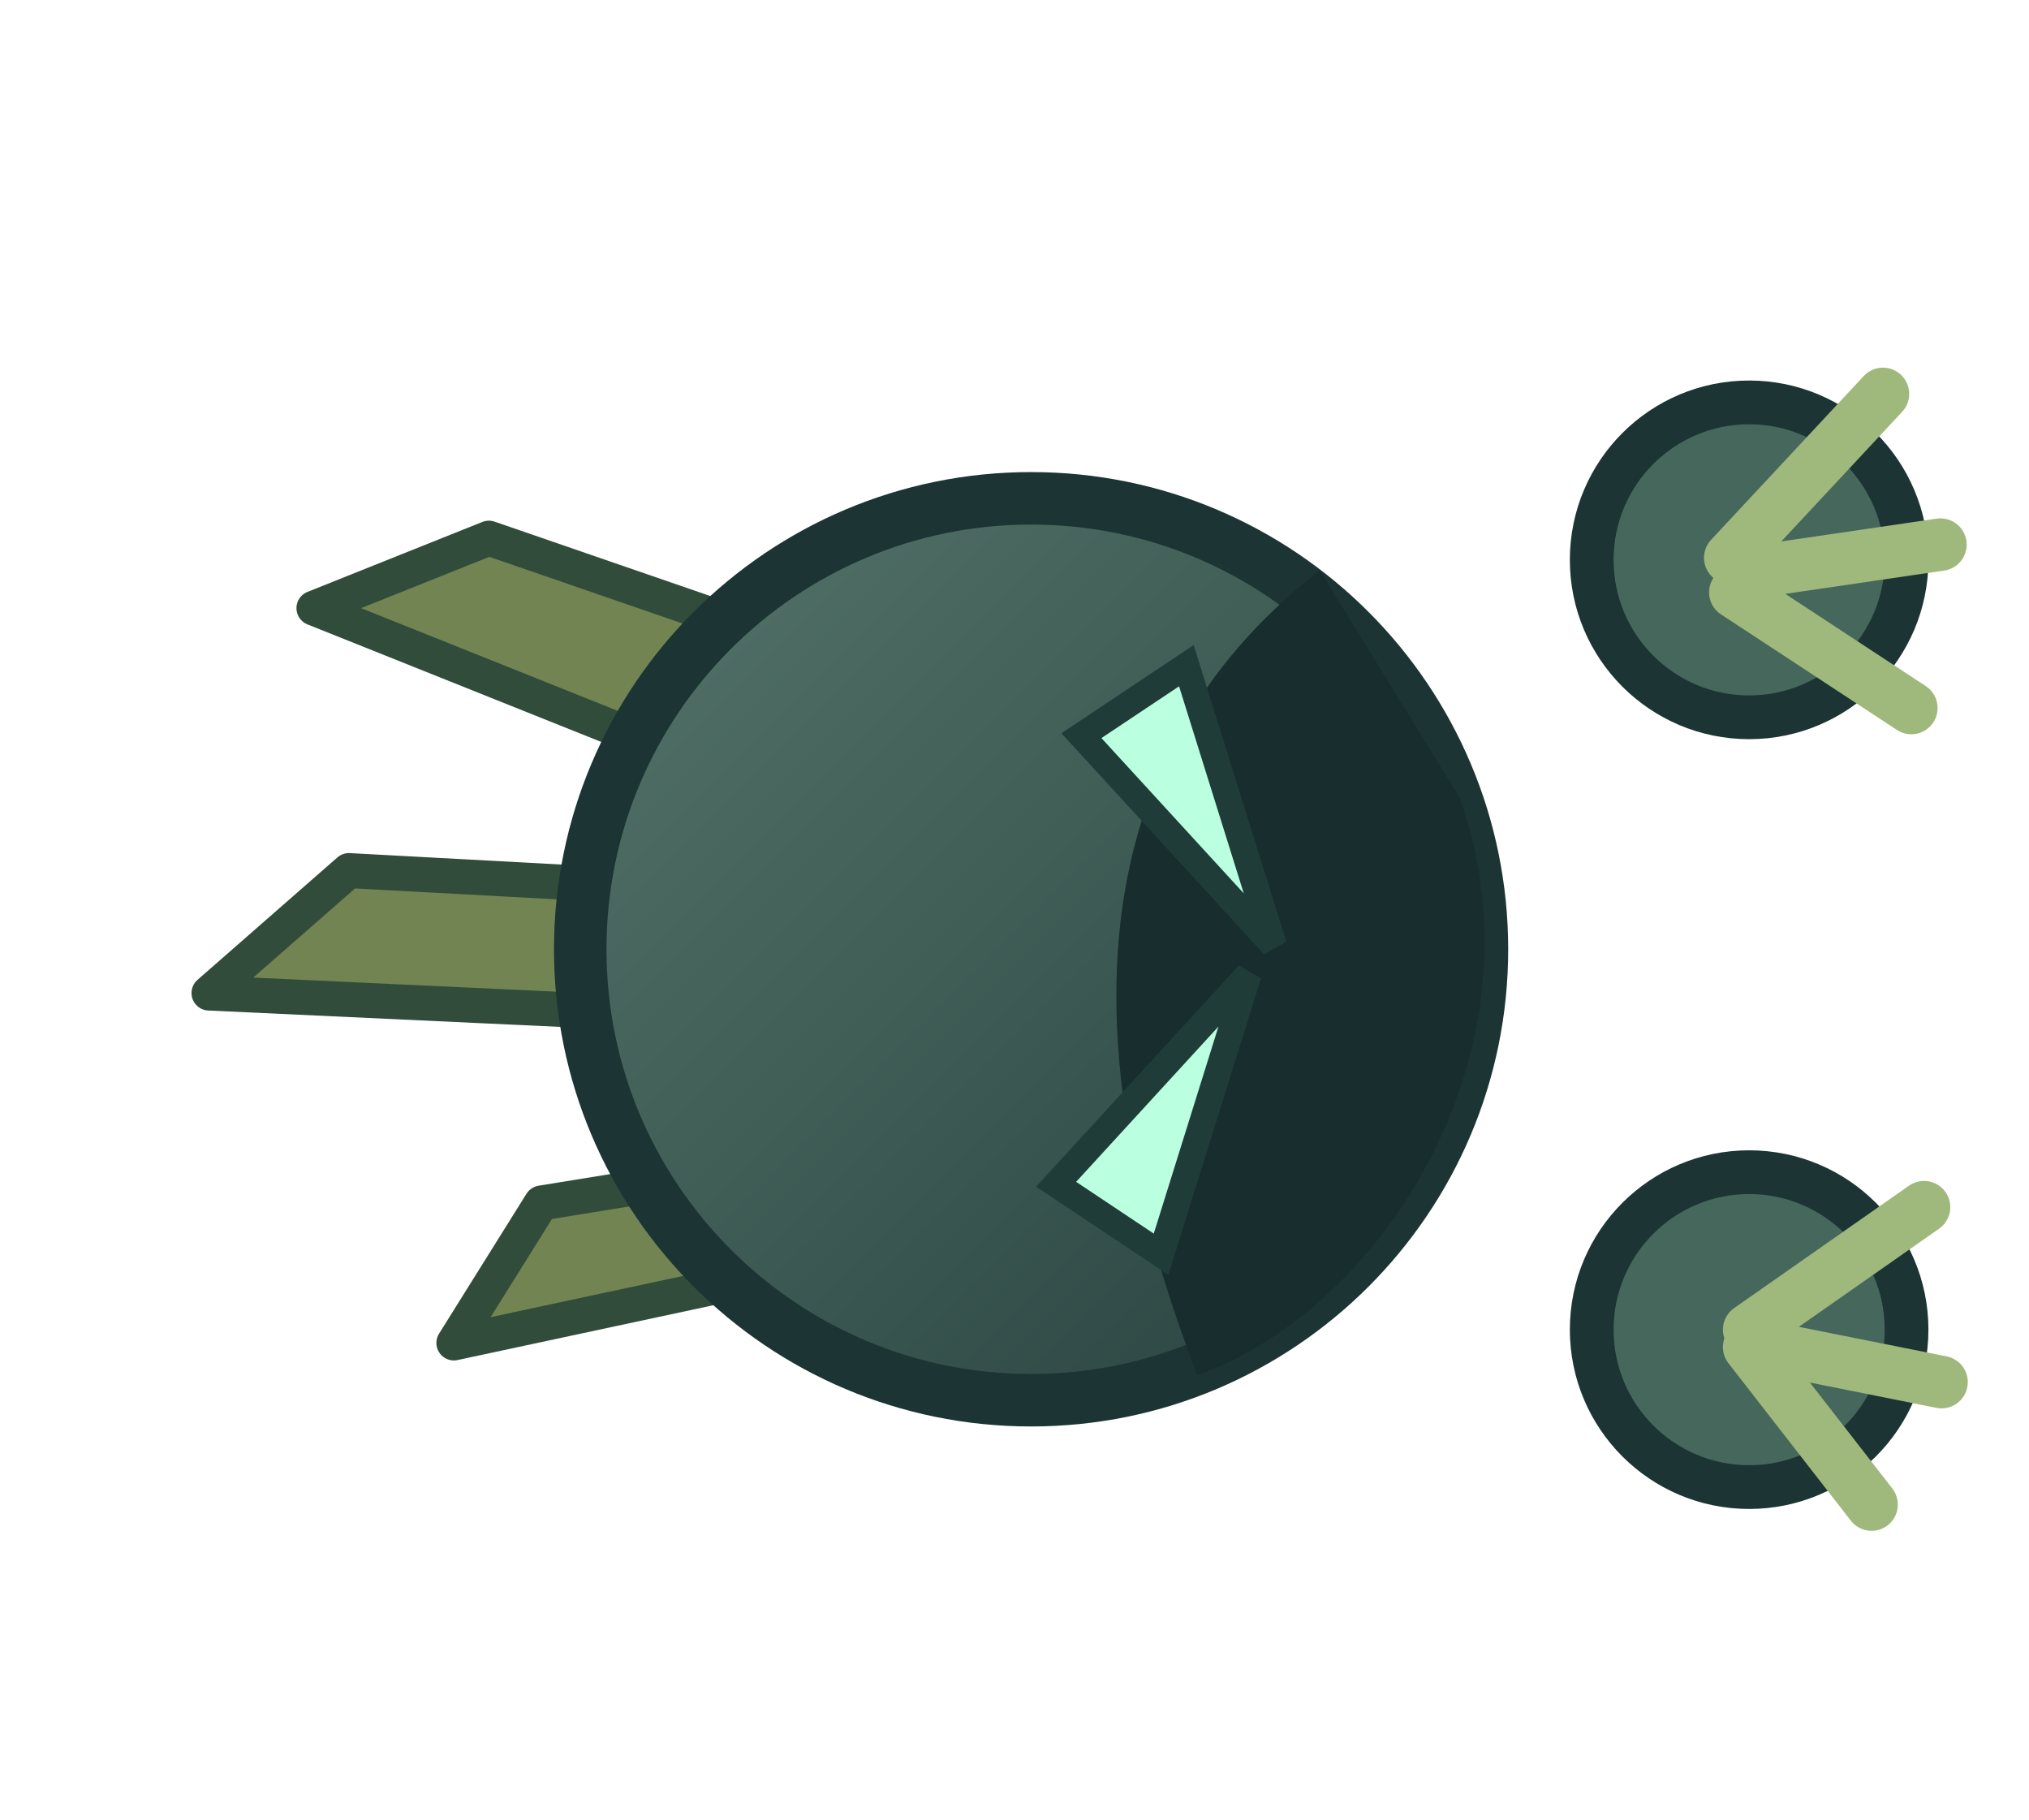
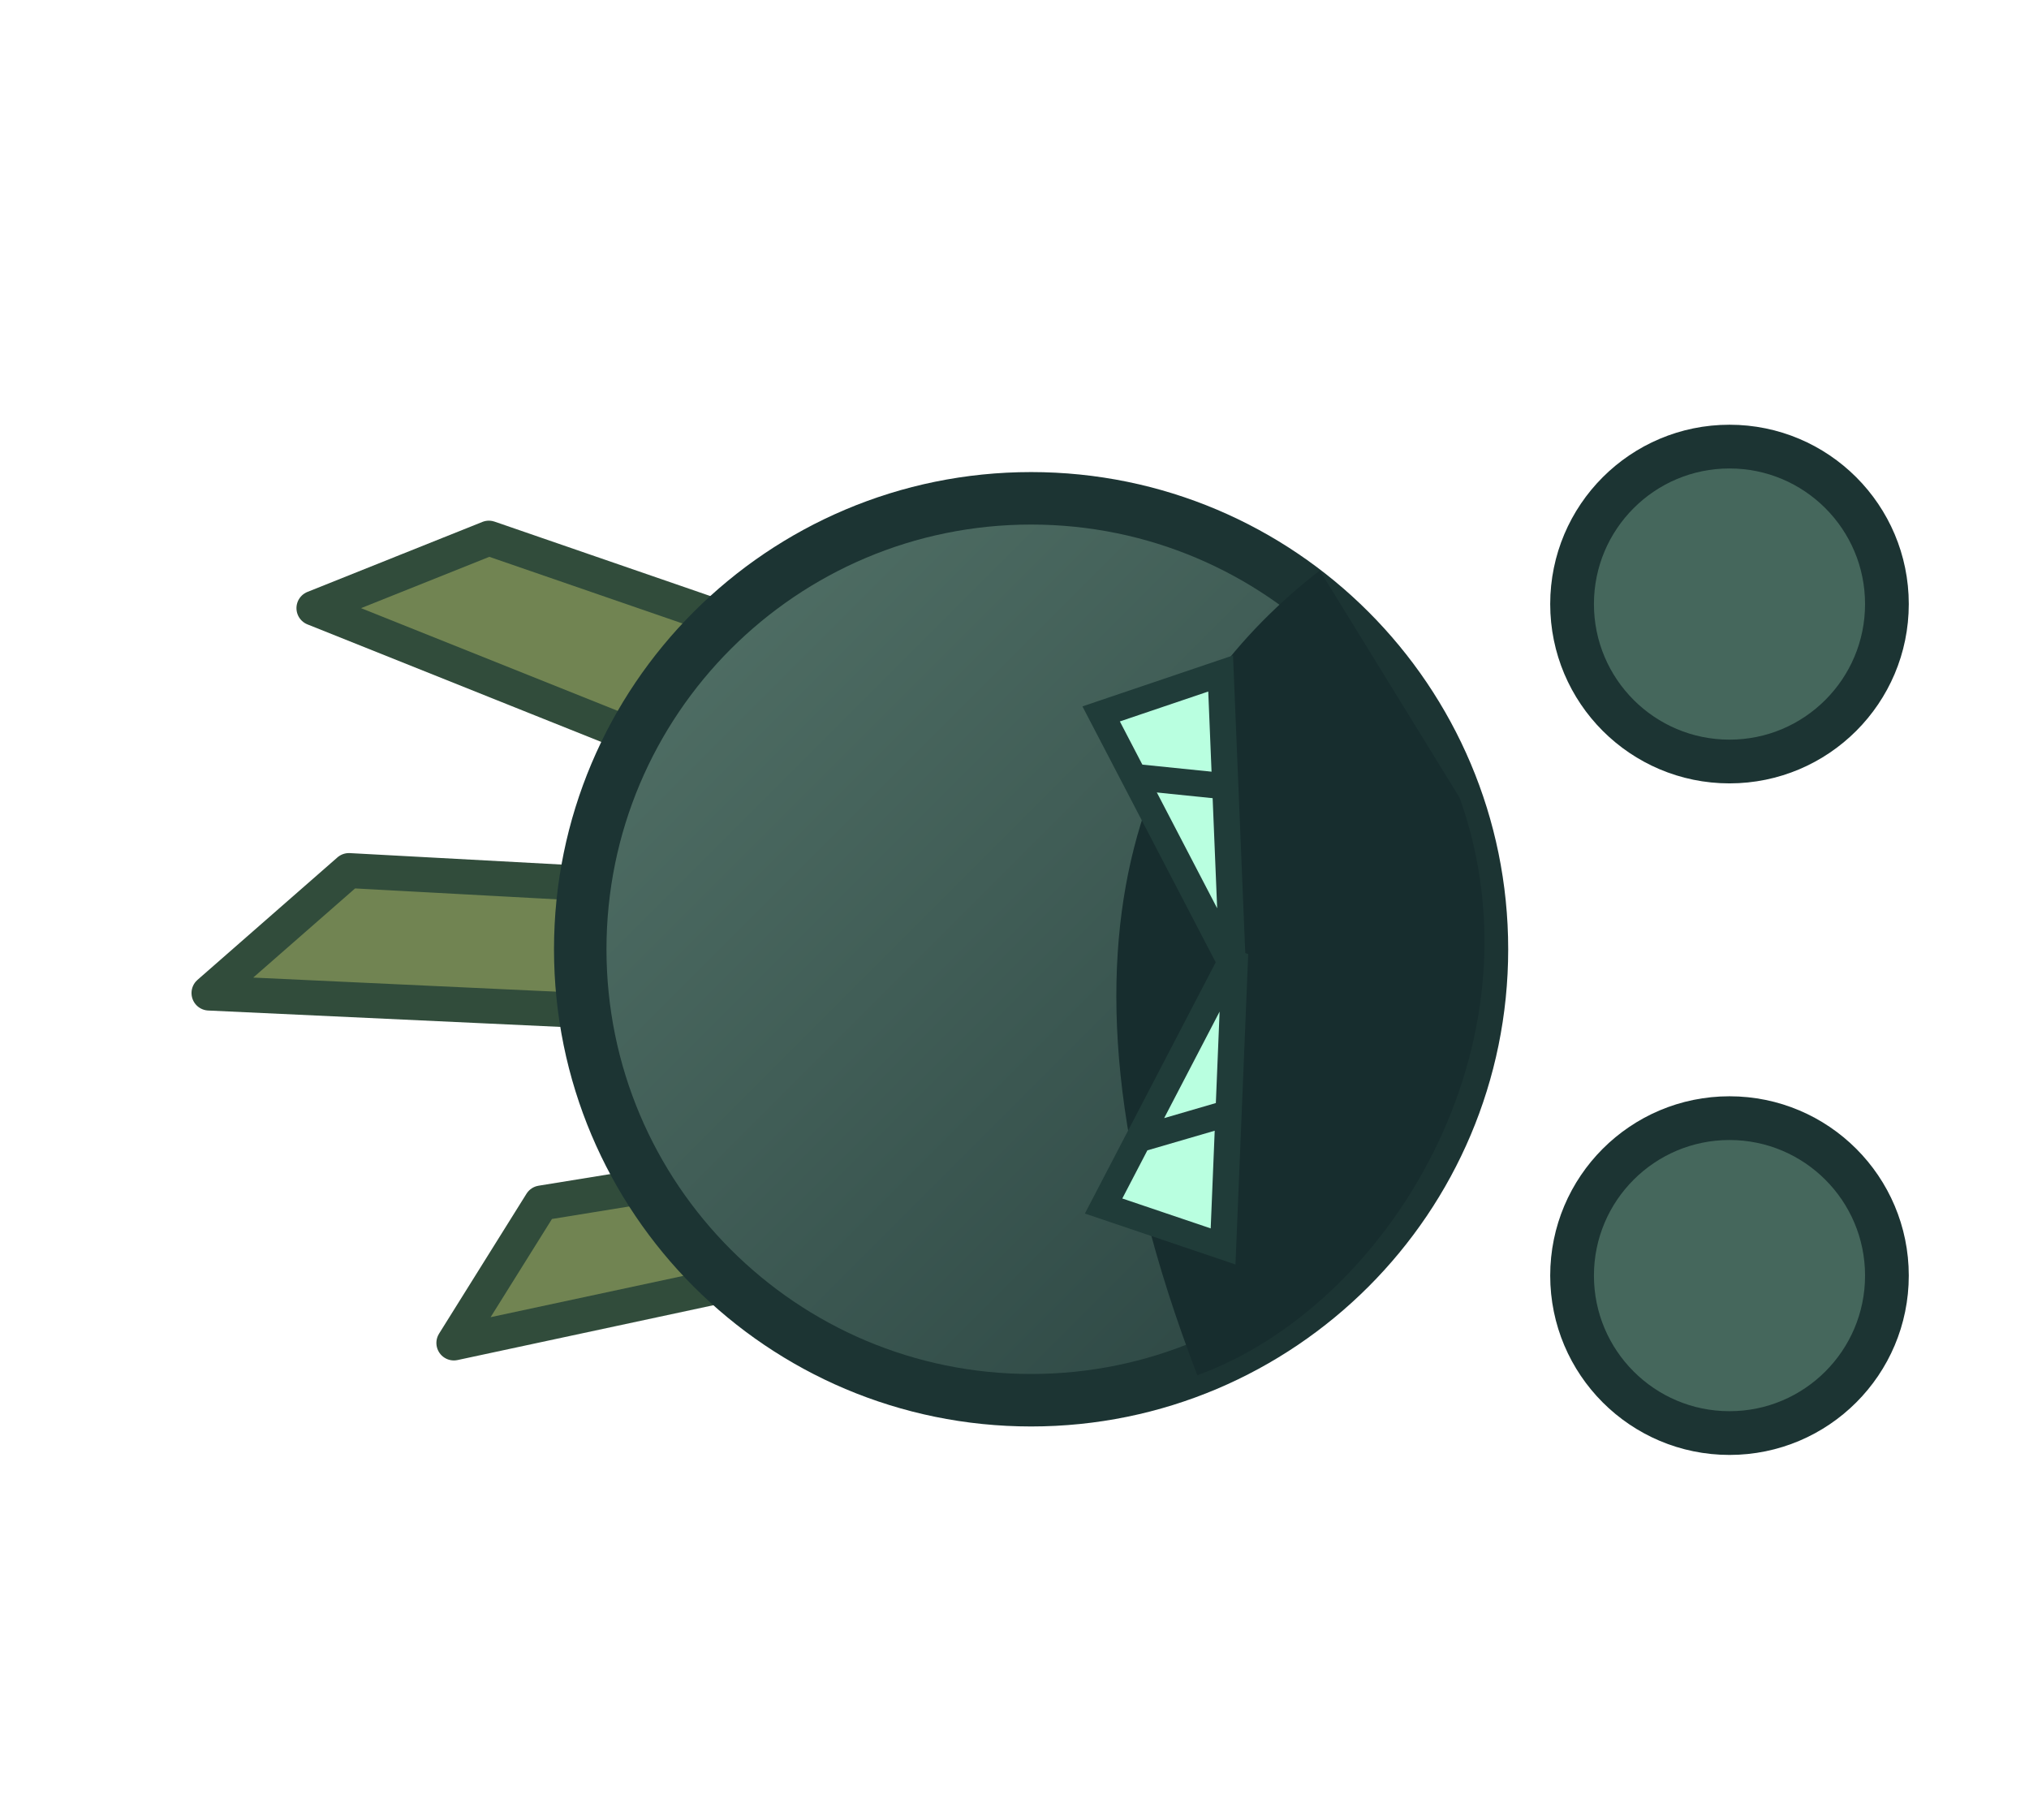
<svg xmlns="http://www.w3.org/2000/svg" viewBox="-58 -52 116 104" role="img" aria-labelledby="title description" version="1.1" id="svg4">
  <defs id="mire-lurker-definitions">
    <linearGradient id="mire-lurker-body-gradient" x1="-32.276" y1="-25.276" x2="22.276" y2="29.276" gradientUnits="userSpaceOnUse" gradientTransform="translate(5.948865,0.2586463)">
      <stop offset="0" stop-color="#56766b" id="stop1" />
      <stop offset="1" stop-color="#263f3d" id="stop2" />
    </linearGradient>
    <linearGradient id="mire-lurker-tongue-gradient" x1="8.818" y1="8.931" x2="23.29" y2="8.931" gradientTransform="matrix(1.984676,0,0,0.5038605,0,-2)" gradientUnits="userSpaceOnUse">
      <stop offset="0" stop-color="#935b69" id="stop3" />
      <stop offset="1" stop-color="#d4828a" id="stop4" />
    </linearGradient>
  </defs>
  <g id="mire-lurker-zombie">
    <g id="trailing-reeds" fill="#718452" stroke="#314c3b" stroke-width="2" stroke-linejoin="round" transform="rotate(-90,-9.645109,-12.59392)">
      <path id="reed-one" d="m -38,7 -9,-42 8,5 6,37 z" />
      <path id="reed-two" d="m -29,-6 2,-43 7,8 -2,37 z" />
      <path id="reed-three" d="m -19,-8 14,-35 4,10 -10,29 z" />
    </g>
-     <g id="floating-hands" fill="#45675c" stroke="#1c3433" stroke-width="2.5" transform="translate(-4)">
-       <circle id="upper-hand" cx="46" cy="-20" r="9" />
-       <circle id="lower-hand" cx="46" cy="24" r="9" />
+     <g id="floating-hands" fill="#45675c" stroke="#1c3433" stroke-width="2.5" transform="translate(-5.123019)">
+       <circle id="upper-hand" cx="46" cy="-17.473" r="9" />
+       <circle id="lower-hand" cx="46" cy="20.912" r="9" />
    </g>
    <circle id="body" cx="0.949" cy="2.259" fill="url(#mire-lurker-body-gradient)" stroke="#1c3433" stroke-width="3" r="25.776" style="fill:url(#mire-lurker-body-gradient)" />
    <path id="face-shadow" d="m 25.453,-6.393 c 5,14 -4,29 -15,33 -10,-26 -2,-39 7,-46 z" fill="#172d2e" />
    <g id="eyes" fill="#b9ffe0" stroke="#203c39" stroke-width="1.5">
-       <path id="lower-eye" d="m 9.826,-13.951 5,16 -11,-12 z" />
-       <path id="lower-eye-4" d="m 8.379,19.691 5,-16 -11,12 z" />
+       <path id="lower-eye" d="M 11.785,-13.505 12.474,3.244 4.954,-11.194 Z" />
+       <path id="lower-eye-9" d="M 12.237,-7.038 6.622,-7.611 Z" />
+       <path id="lower-eye-4" d="M 11.925,19.245 12.613,2.496 5.094,16.934 Z m 0.677,-7.733 -5.392,1.572 z" />
    </g>
-     <g id="grasping-claws" fill="none" stroke="#9fb87c" stroke-width="3" stroke-linecap="round" transform="translate(-4)">
-       <path id="upper-claws" d="m 44.918,-20.118 8.733,-9.367 m -7.598,10.211 10.883,-1.597 m -11.728,2.731 10.066,6.609" />
-       <path id="lower-claws" d="m 46,24 10,-7 m -9,8 10,2 m -11,-2 7,9" />
-     </g>
+     <g id="grasping-claws" fill="none" stroke="#9fb87c" stroke-width="3" stroke-linecap="round" transform="translate(-4)" />
  </g>
</svg>
